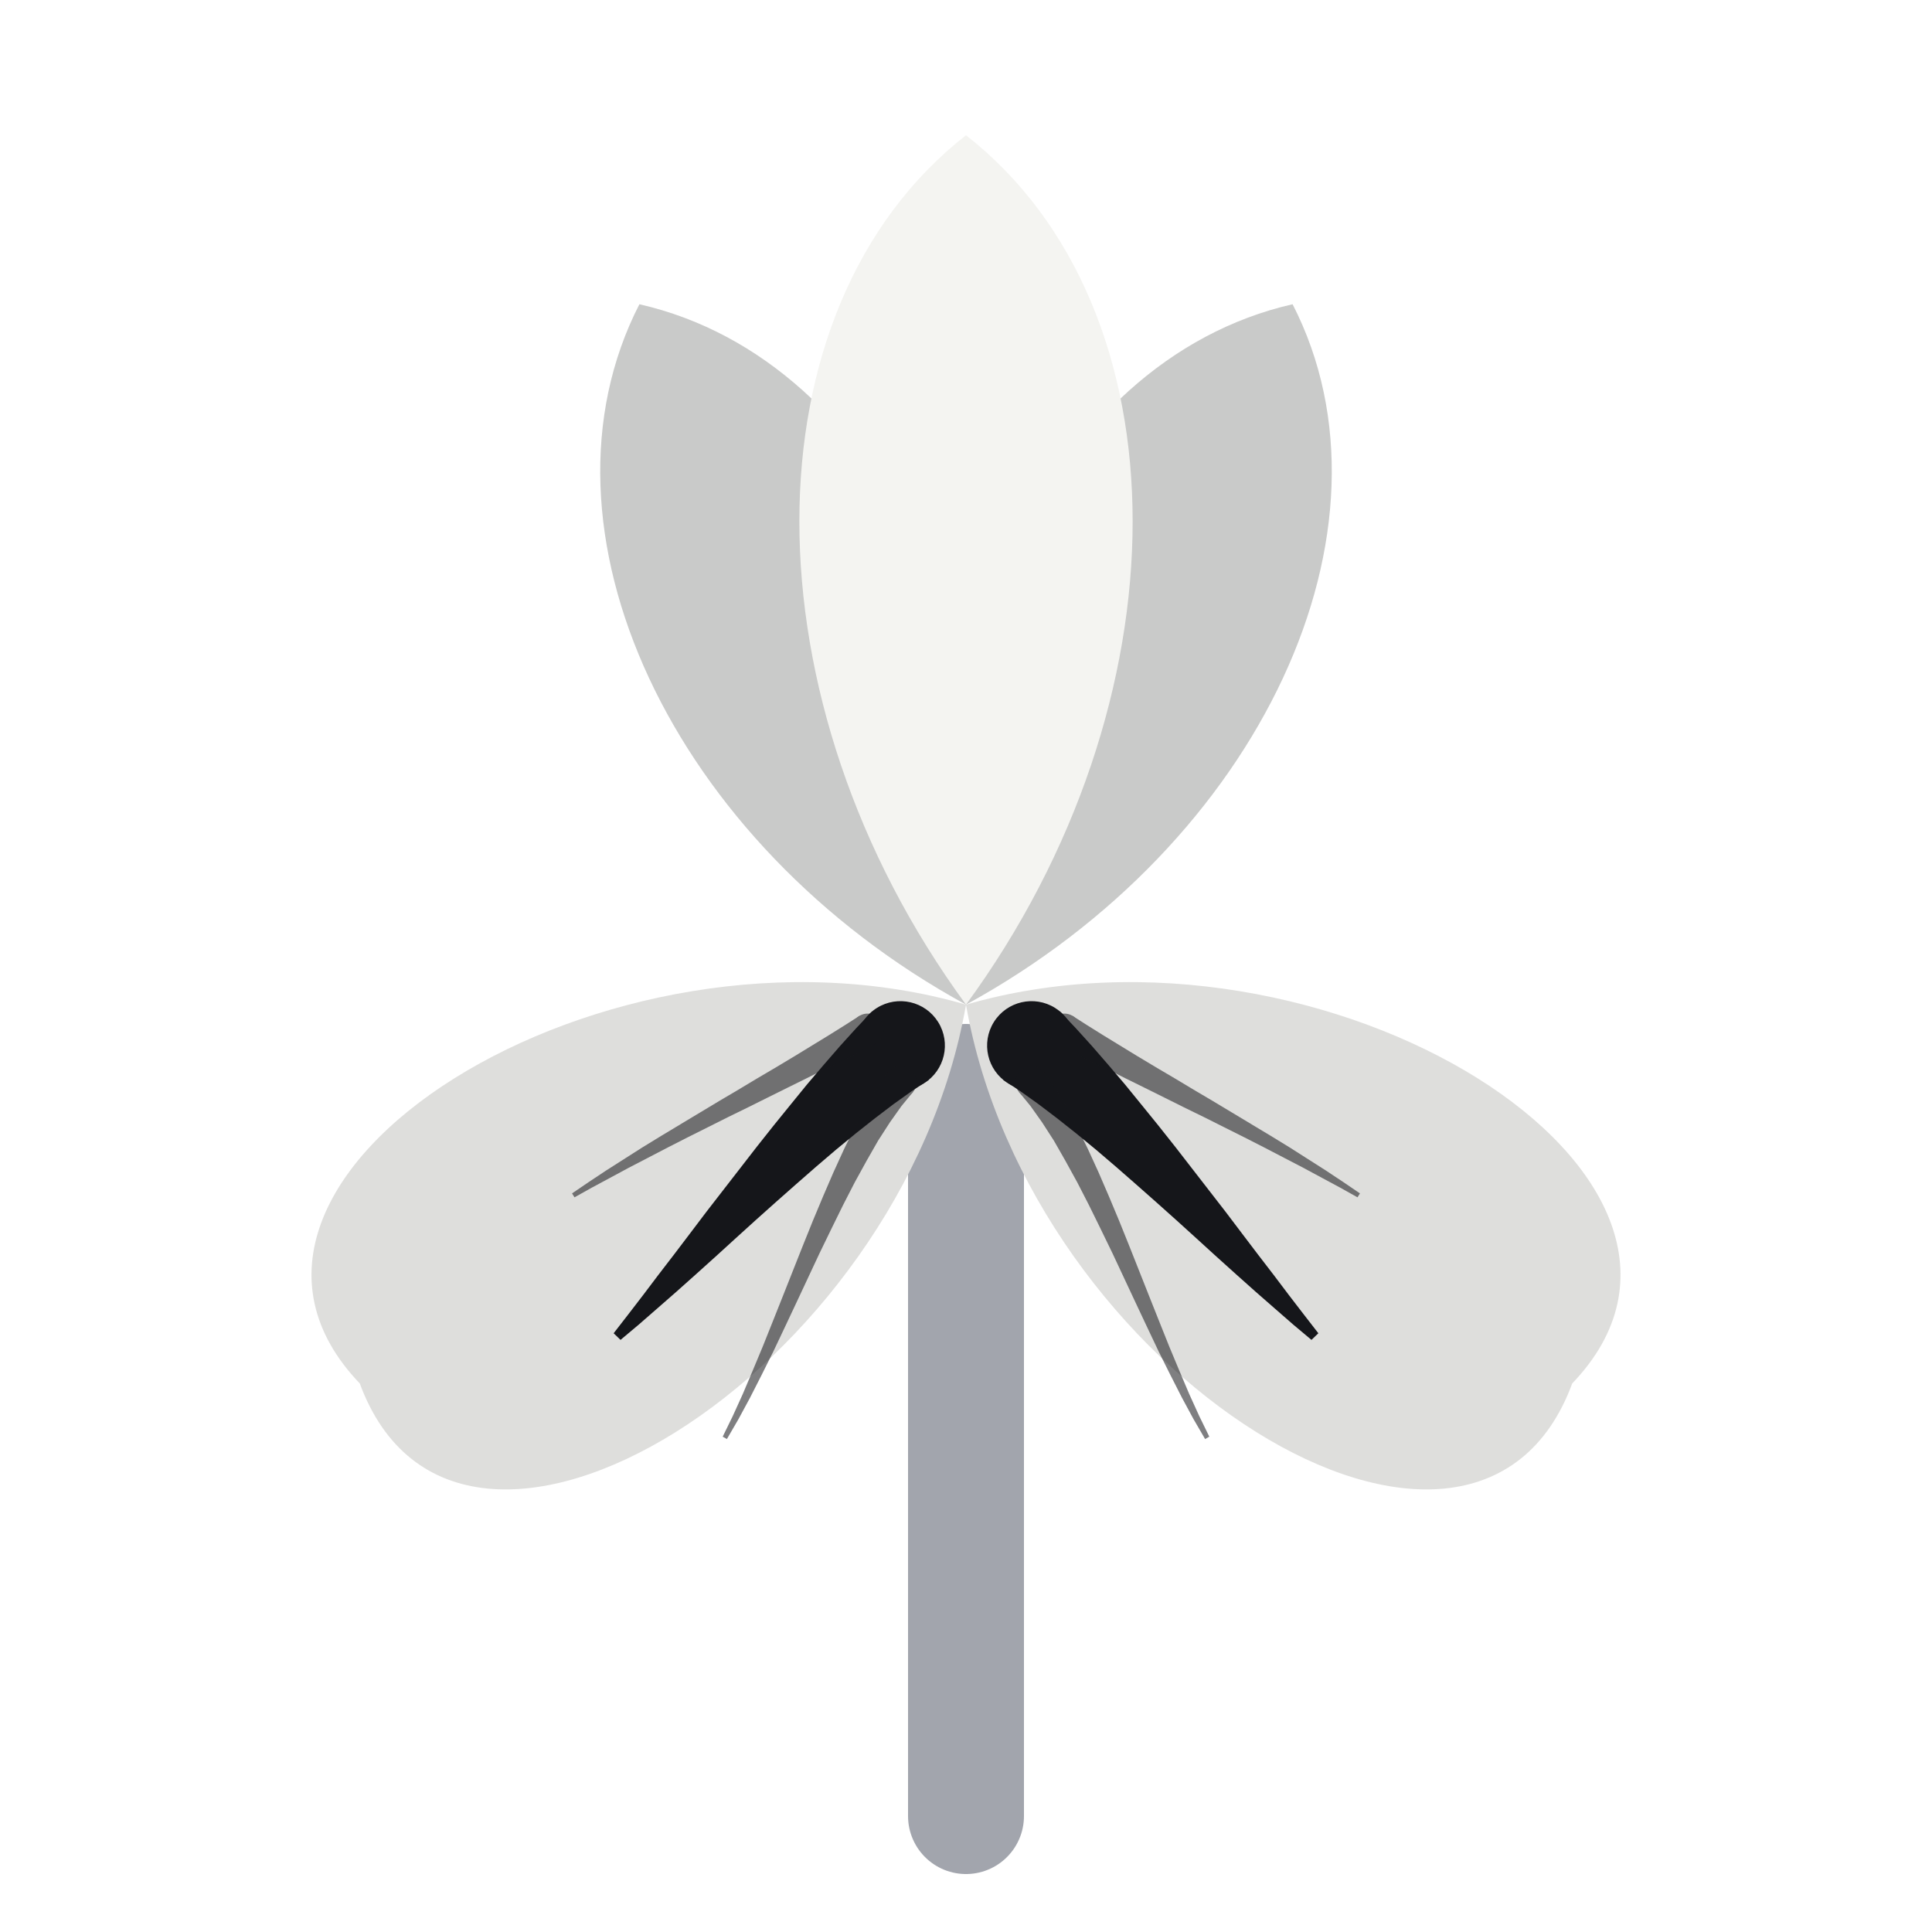
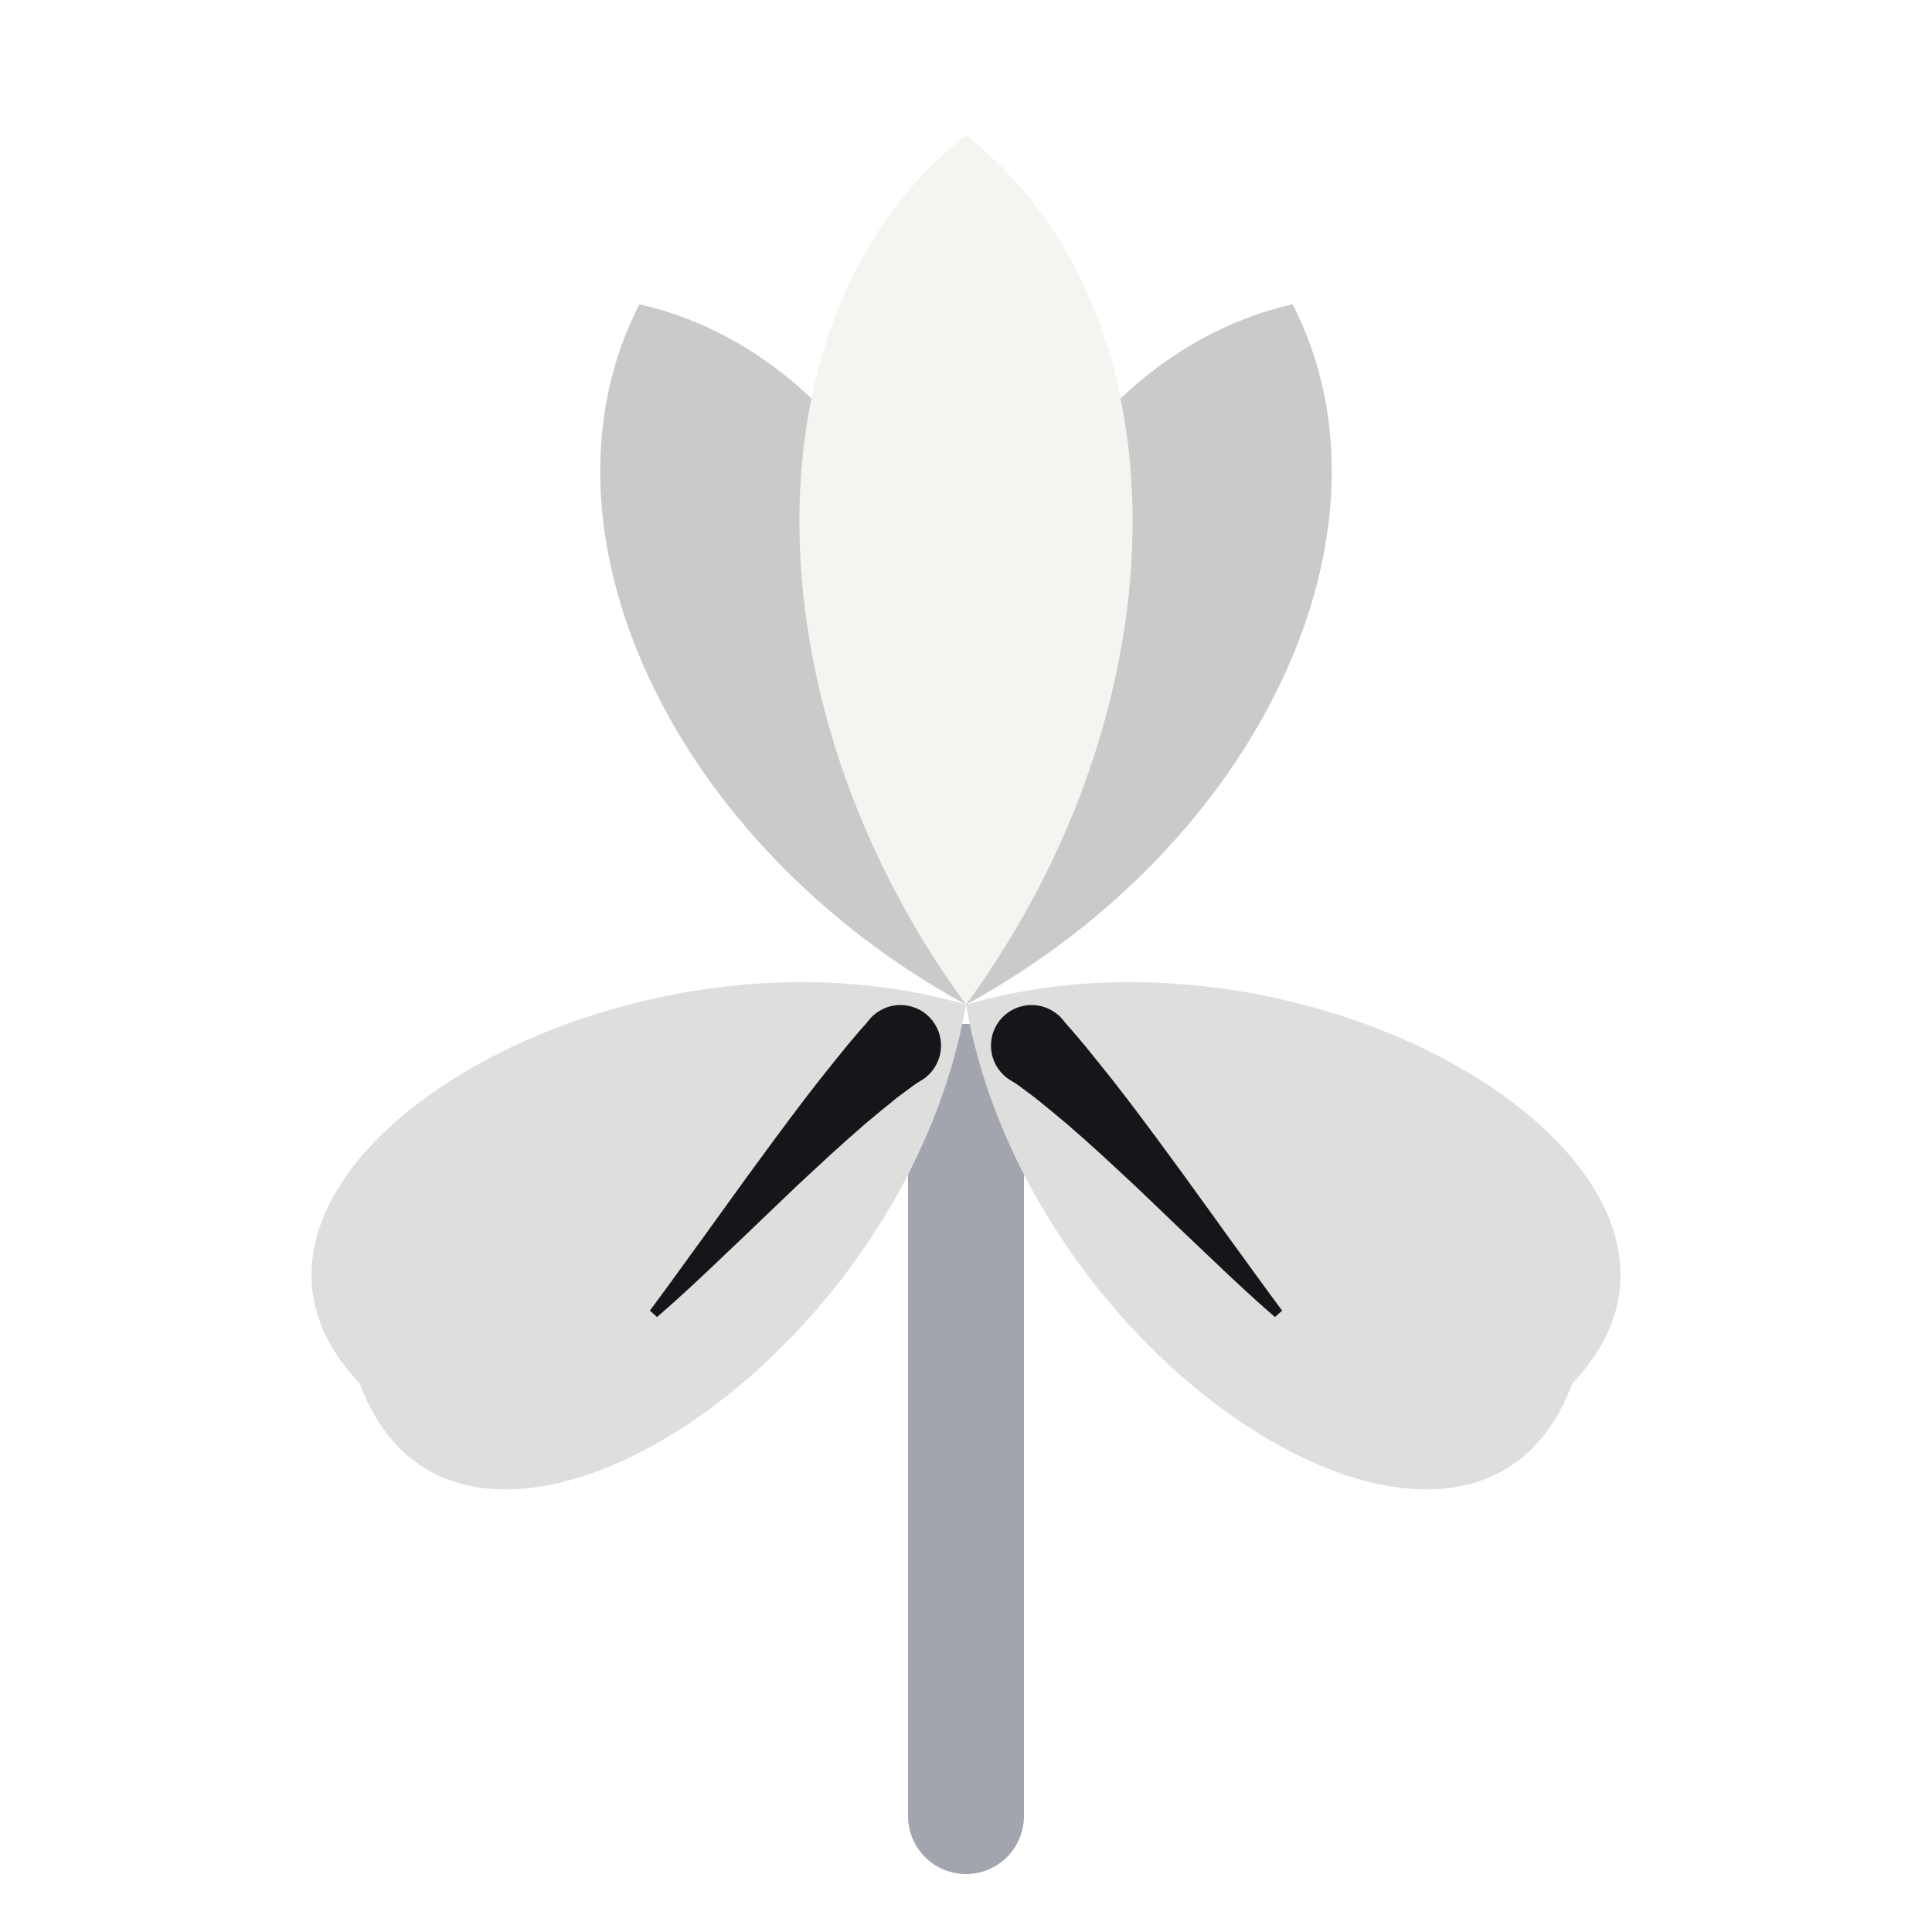
<svg xmlns="http://www.w3.org/2000/svg" viewBox="0 0 100 100">
  <path d="M50 56 V94" fill="none" stroke="#A2A5AD" stroke-width="6" stroke-linecap="round" />
  <g transform="translate(50 52) rotate(122)">
    <path d="M0 0 C-14.4 -12.9 -14.4 -40.0 0 -37 C14.4 -40.0 14.4 -12.9 0 0 Z" fill="#DEDEDC" />
    <g fill="#15161A">
-       <path d="M2.28 -3.70 L2.31 -4.77 L2.38 -5.91 L2.49 -7.11 L2.63 -8.37 L2.80 -9.67 L3.00 -11.01 L3.22 -12.37 L3.45 -13.75 L3.69 -15.14 L3.94 -16.53 L4.19 -17.90 L4.43 -19.26 L4.66 -20.60 L4.87 -21.90 L5.07 -23.15 L5.24 -24.36 L4.76 -24.48 L4.34 -23.34 L3.90 -22.16 L3.43 -20.93 L2.96 -19.67 L2.47 -18.38 L1.97 -17.07 L1.48 -15.74 L0.99 -14.41 L0.50 -13.08 L0.03 -11.76 L-0.42 -10.45 L-0.86 -9.16 L-1.26 -7.90 L-1.64 -6.66 L-1.98 -5.46 L-2.28 -4.30 Z" />
-       <circle cx="0.00" cy="-4.00" r="2.30" />
-     </g>
-     <g fill="#15161A" opacity="0.55">
-       <path d="M-0.77 -5.03 L-0.85 -5.96 L-0.94 -6.94 L-1.04 -7.96 L-1.14 -9.02 L-1.25 -10.12 L-1.36 -11.24 L-1.47 -12.38 L-1.59 -13.53 L-1.70 -14.70 L-1.81 -15.86 L-1.91 -17.01 L-2.00 -18.15 L-2.09 -19.28 L-2.16 -20.37 L-2.23 -21.44 L-2.28 -22.47 L-2.52 -22.47 L-2.56 -21.44 L-2.59 -20.36 L-2.60 -19.26 L-2.61 -18.13 L-2.60 -16.98 L-2.58 -15.82 L-2.56 -14.65 L-2.54 -13.48 L-2.51 -12.32 L-2.49 -11.17 L-2.46 -10.05 L-2.44 -8.95 L-2.43 -7.88 L-2.42 -6.86 L-2.42 -5.89 L-2.43 -4.97 Z" />
-       <circle cx="-1.60" cy="-5.00" r="0.83" />
-     </g>
-     <g fill="#15161A" opacity="0.55">
-       <path d="M2.38 -4.72 L2.68 -5.61 L3.08 -6.57 L3.56 -7.59 L4.13 -8.65 L4.75 -9.76 L5.43 -10.90 L6.15 -12.06 L6.89 -13.24 L7.66 -14.43 L8.43 -15.62 L9.19 -16.80 L9.94 -17.97 L10.65 -19.13 L11.33 -20.26 L11.95 -21.35 L12.51 -22.41 L12.29 -22.53 L11.66 -21.52 L10.97 -20.48 L10.22 -19.41 L9.44 -18.31 L8.62 -17.19 L7.79 -16.06 L6.95 -14.92 L6.11 -13.78 L5.28 -12.64 L4.48 -11.51 L3.72 -10.41 L3.00 -9.32 L2.34 -8.26 L1.75 -7.23 L1.24 -6.23 L0.82 -5.28 Z" />
-       <circle cx="1.60" cy="-5.00" r="0.83" />
+       <path d="M2.07 -3.67 L2.11 -4.58 L2.19 -5.56 L2.32 -6.61 L2.47 -7.71 L2.66 -8.87 L2.87 -10.06 L3.10 -11.27 L3.34 -12.51 L3.60 -13.76 L3.86 -15.01 L4.12 -16.26 L4.37 -17.49 L4.62 -18.71 L4.85 -19.89 L5.06 -21.04 L5.24 -22.13 L4.76 -22.27 L4.35 -21.23 L3.92 -20.16 L3.47 -19.05 L3.01 -17.91 L2.53 -16.74 L2.05 -15.56 L1.57 -14.38 L1.09 -13.18 L0.62 -12.00 L0.16 -10.82 L-0.28 -9.67 L-0.70 -8.53 L-1.09 -7.42 L-1.46 -6.35 L-1.79 -5.32 L-2.07 -4.33 Z" />
+       <circle cx="0.00" cy="-4.00" r="2.10" />
    </g>
  </g>
  <g transform="translate(50 52) rotate(-122)">
    <path d="M0 0 C-14.4 -12.9 -14.4 -40.0 0 -37 C14.4 -40.0 14.4 -12.9 0 0 Z" fill="#DEDEDC" />
    <g fill="#15161A">
-       <path d="M2.28 -4.30 L1.98 -5.46 L1.64 -6.66 L1.26 -7.90 L0.86 -9.16 L0.42 -10.45 L-0.03 -11.76 L-0.50 -13.08 L-0.99 -14.41 L-1.48 -15.74 L-1.97 -17.07 L-2.47 -18.38 L-2.96 -19.67 L-3.43 -20.93 L-3.90 -22.16 L-4.34 -23.34 L-4.76 -24.48 L-5.24 -24.36 L-5.07 -23.15 L-4.87 -21.90 L-4.66 -20.60 L-4.43 -19.26 L-4.19 -17.90 L-3.94 -16.53 L-3.69 -15.14 L-3.45 -13.75 L-3.22 -12.37 L-3.00 -11.01 L-2.80 -9.67 L-2.63 -8.37 L-2.49 -7.11 L-2.38 -5.91 L-2.31 -4.77 L-2.28 -3.70 Z" />
-       <circle cx="0.00" cy="-4.00" r="2.30" />
-     </g>
-     <g fill="#15161A" opacity="0.55">
-       <path d="M-0.82 -5.28 L-1.24 -6.23 L-1.75 -7.23 L-2.34 -8.26 L-3.00 -9.32 L-3.72 -10.41 L-4.48 -11.51 L-5.28 -12.64 L-6.11 -13.78 L-6.95 -14.92 L-7.79 -16.06 L-8.62 -17.19 L-9.44 -18.31 L-10.22 -19.41 L-10.97 -20.48 L-11.66 -21.52 L-12.29 -22.53 L-12.51 -22.41 L-11.95 -21.35 L-11.33 -20.26 L-10.65 -19.13 L-9.94 -17.97 L-9.19 -16.80 L-8.43 -15.62 L-7.66 -14.43 L-6.89 -13.24 L-6.15 -12.06 L-5.43 -10.90 L-4.75 -9.76 L-4.13 -8.65 L-3.56 -7.59 L-3.08 -6.57 L-2.68 -5.61 L-2.38 -4.72 Z" />
-       <circle cx="-1.60" cy="-5.00" r="0.83" />
-     </g>
-     <g fill="#15161A" opacity="0.55">
-       <path d="M2.43 -4.97 L2.42 -5.89 L2.42 -6.86 L2.43 -7.88 L2.44 -8.95 L2.46 -10.05 L2.49 -11.17 L2.51 -12.32 L2.54 -13.48 L2.56 -14.65 L2.58 -15.82 L2.60 -16.98 L2.61 -18.13 L2.60 -19.26 L2.59 -20.36 L2.56 -21.44 L2.52 -22.47 L2.28 -22.47 L2.23 -21.44 L2.16 -20.37 L2.09 -19.28 L2.00 -18.15 L1.91 -17.01 L1.81 -15.86 L1.70 -14.70 L1.59 -13.53 L1.47 -12.38 L1.36 -11.24 L1.25 -10.12 L1.14 -9.02 L1.04 -7.96 L0.94 -6.94 L0.85 -5.96 L0.77 -5.03 Z" />
-       <circle cx="1.60" cy="-5.00" r="0.83" />
+       <path d="M2.07 -4.33 L1.79 -5.32 L1.46 -6.35 L1.09 -7.42 L0.70 -8.53 L0.28 -9.67 L-0.16 -10.82 L-0.62 -12.00 L-1.09 -13.18 L-1.57 -14.38 L-2.05 -15.56 L-2.53 -16.74 L-3.01 -17.91 L-3.47 -19.05 L-3.92 -20.16 L-4.35 -21.23 L-4.76 -22.27 L-5.24 -22.13 L-5.06 -21.04 L-4.85 -19.89 L-4.62 -18.71 L-4.37 -17.49 L-4.12 -16.26 L-3.86 -15.01 L-3.60 -13.76 L-3.34 -12.51 L-3.10 -11.27 L-2.87 -10.06 L-2.66 -8.87 L-2.47 -7.71 L-2.32 -6.61 L-2.19 -5.56 L-2.11 -4.58 L-2.07 -3.67 Z" />
+       <circle cx="0.00" cy="-4.00" r="2.10" />
    </g>
  </g>
  <g transform="translate(50 52) rotate(25)">
    <path d="M0 0 C-10.3 -14.0 -10.3 -32.0 0 -40 C10.3 -32.0 10.3 -14.0 0 0 Z" fill="#C9CAC9" />
  </g>
  <g transform="translate(50 52) rotate(-25)">
    <path d="M0 0 C-10.3 -14.0 -10.3 -32.0 0 -40 C10.3 -32.0 10.3 -14.0 0 0 Z" fill="#C9CAC9" />
  </g>
  <g transform="translate(50 52) rotate(0)">
    <path d="M0 0 C-11.5 -15.7 -11.5 -36.0 0 -45 C11.5 -36.0 11.5 -15.7 0 0 Z" fill="#F4F4F1" />
  </g>
</svg>
